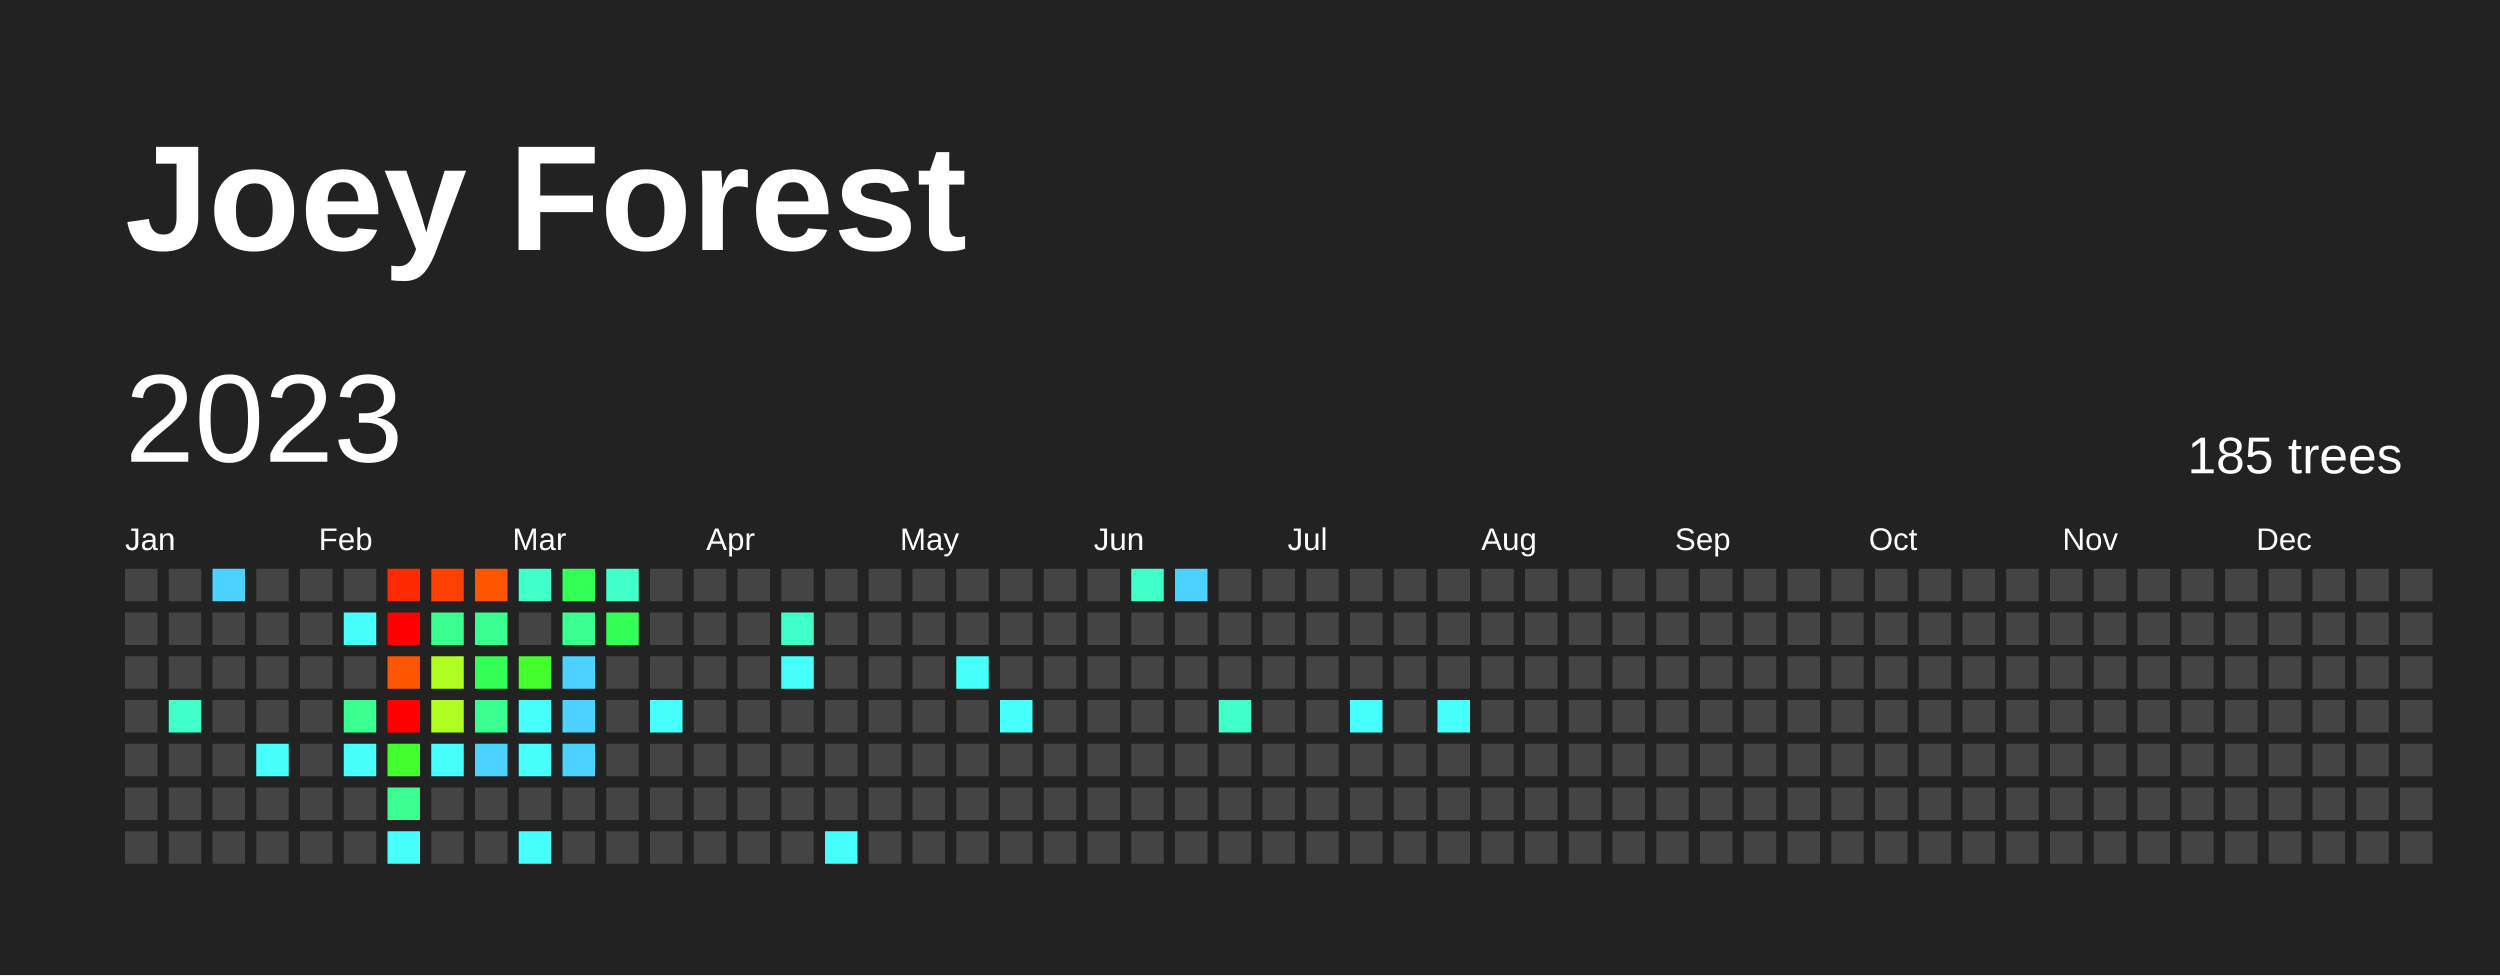
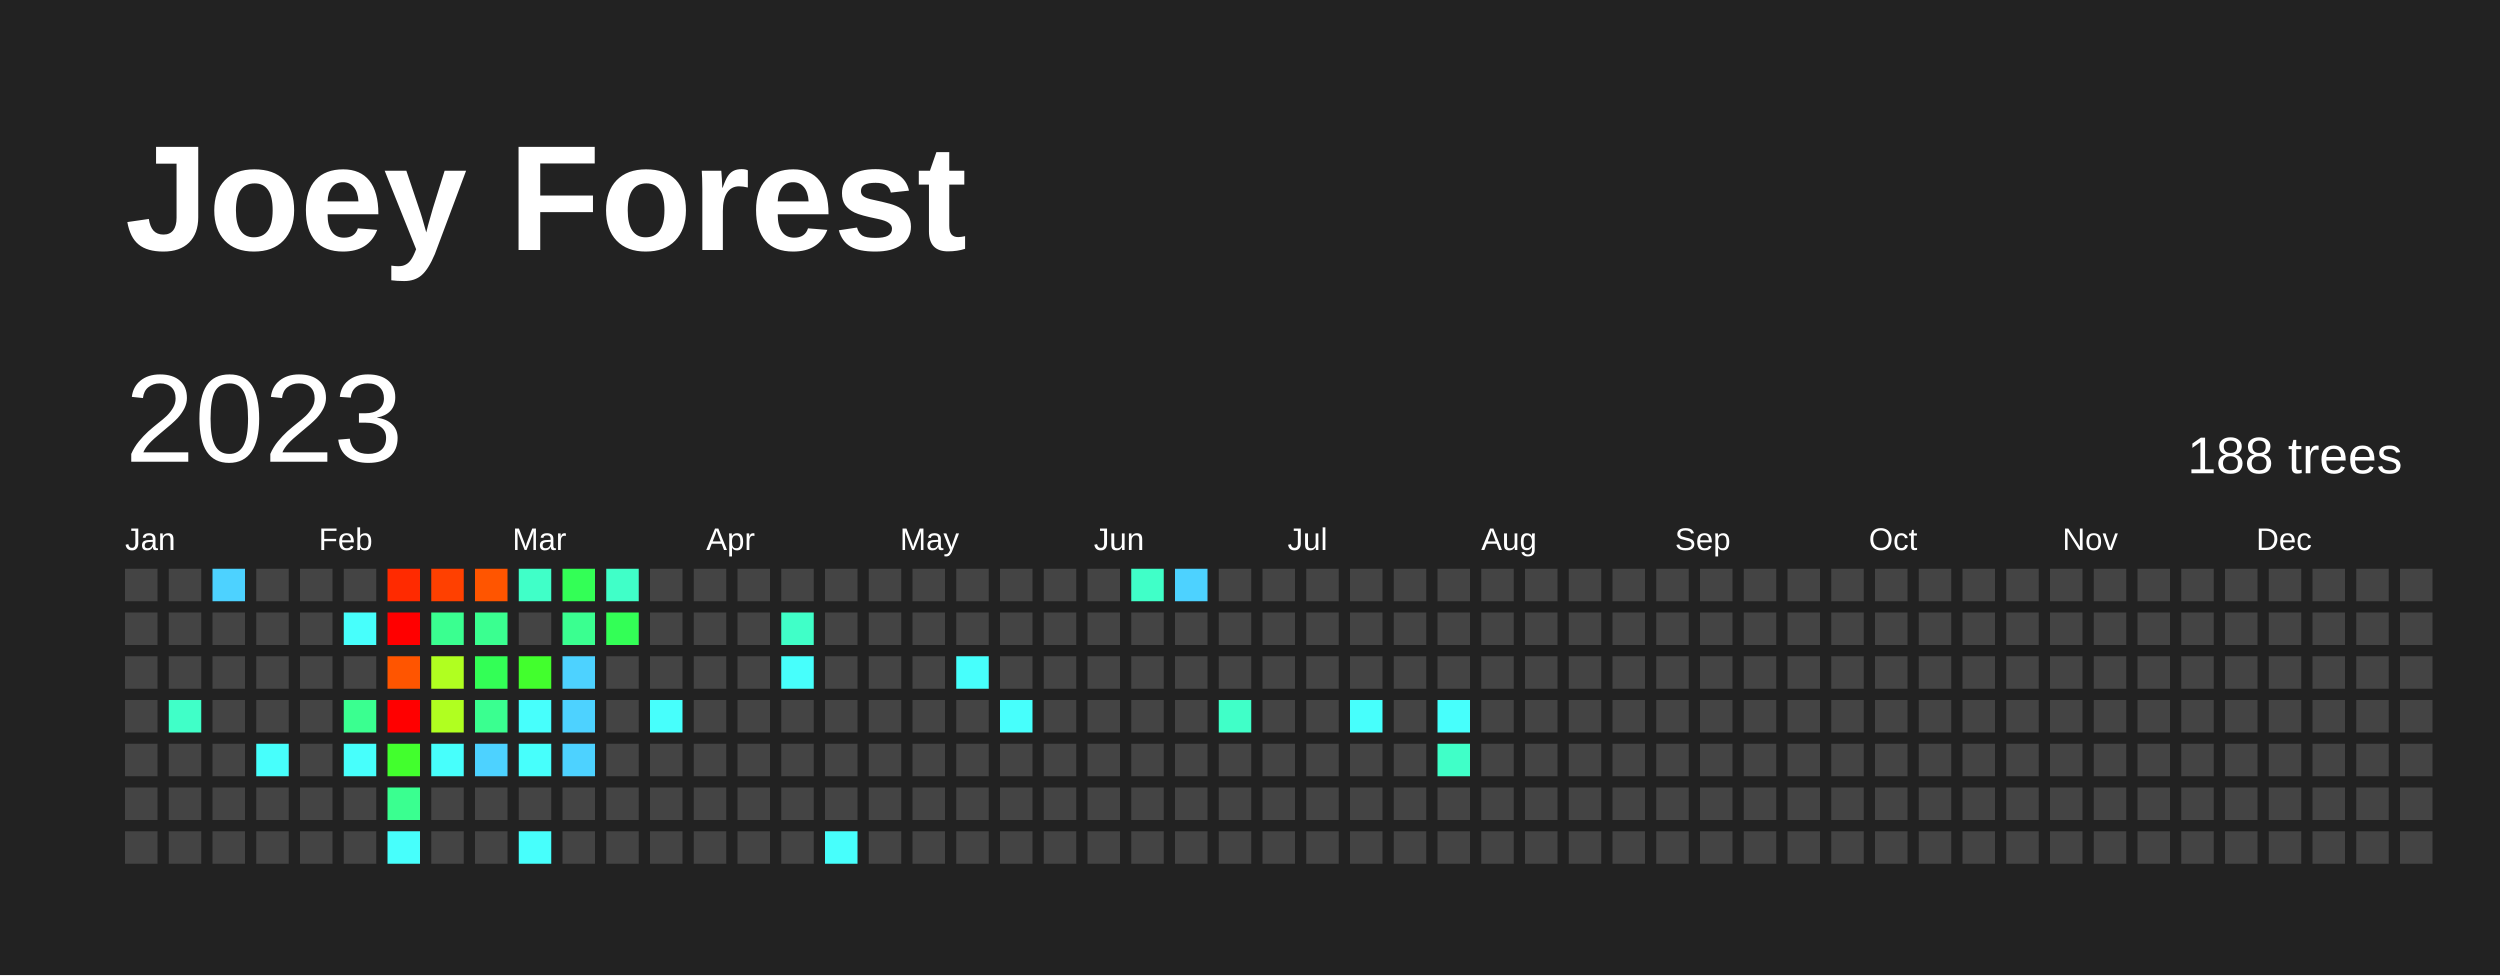
<svg xmlns="http://www.w3.org/2000/svg" baseProfile="full" height="78mm" version="1.1" viewBox="0,0,200,78" width="200mm">
  <defs />
  <rect fill="#222222" height="78" width="200" x="0" y="0" />
  <text fill="#FFFFFF" style="font-size:12px; font-family:Arial; font-weight:bold;" x="10" y="20">Joey Forest</text>
  <text dominant-baseline="hanging" fill="#FFFFFF" style="font-size:10.0px; font-family:Arial;" x="10" y="30">2023</text>
-   <text dominant-baseline="hanging" fill="#FFFFFF" style="font-size:4.125px; font-family:Arial;" x="175" y="35">185 trees</text>
+   <text dominant-baseline="hanging" fill="#FFFFFF" style="font-size:4.125px; font-family:Arial;" x="175" y="35">188 trees</text>
  <text fill="#FFFFFF" style="font-size:2.5px; font-family:Arial" x="10.0" y="44">Jan</text>
  <text fill="#FFFFFF" style="font-size:2.5px; font-family:Arial" x="25.5" y="44">Feb</text>
  <text fill="#FFFFFF" style="font-size:2.5px; font-family:Arial" x="41.0" y="44">Mar</text>
  <text fill="#FFFFFF" style="font-size:2.5px; font-family:Arial" x="56.5" y="44">Apr</text>
  <text fill="#FFFFFF" style="font-size:2.5px; font-family:Arial" x="72.0" y="44">May</text>
  <text fill="#FFFFFF" style="font-size:2.5px; font-family:Arial" x="87.5" y="44">Jun</text>
  <text fill="#FFFFFF" style="font-size:2.5px; font-family:Arial" x="103.0" y="44">Jul</text>
  <text fill="#FFFFFF" style="font-size:2.5px; font-family:Arial" x="118.5" y="44">Aug</text>
  <text fill="#FFFFFF" style="font-size:2.5px; font-family:Arial" x="134.0" y="44">Sep</text>
  <text fill="#FFFFFF" style="font-size:2.5px; font-family:Arial" x="149.5" y="44">Oct</text>
  <text fill="#FFFFFF" style="font-size:2.5px; font-family:Arial" x="165.0" y="44">Nov</text>
  <text fill="#FFFFFF" style="font-size:2.5px; font-family:Arial" x="180.5" y="44">Dec</text>
  <rect fill="#444444" height="2.6" width="2.6" x="10.0" y="45.5" />
  <rect fill="#444444" height="2.6" width="2.6" x="10.0" y="49.0" />
  <rect fill="#444444" height="2.6" width="2.6" x="10.0" y="52.5" />
  <rect fill="#444444" height="2.6" width="2.6" x="10.0" y="56.0" />
  <rect fill="#444444" height="2.6" width="2.6" x="10.0" y="59.5" />
  <rect fill="#444444" height="2.6" width="2.6" x="10.0" y="63.0" />
  <rect fill="#444444" height="2.6" width="2.6" x="10.0" y="66.5" />
  <rect fill="#444444" height="2.6" width="2.6" x="13.5" y="45.5" />
  <rect fill="#444444" height="2.6" width="2.6" x="13.5" y="49.0" />
  <rect fill="#444444" height="2.6" width="2.6" x="13.5" y="52.5" />
  <rect fill="#40ffc8" height="2.6" width="2.6" x="13.5" y="56.0" />
  <rect fill="#444444" height="2.6" width="2.6" x="13.5" y="59.5" />
  <rect fill="#444444" height="2.6" width="2.6" x="13.5" y="63.0" />
  <rect fill="#444444" height="2.6" width="2.6" x="13.5" y="66.5" />
  <rect fill="#4dd2ff" height="2.6" width="2.6" x="17.0" y="45.5" />
  <rect fill="#444444" height="2.6" width="2.6" x="17.0" y="49.0" />
  <rect fill="#444444" height="2.6" width="2.6" x="17.0" y="52.5" />
  <rect fill="#444444" height="2.6" width="2.6" x="17.0" y="56.0" />
  <rect fill="#444444" height="2.6" width="2.6" x="17.0" y="59.5" />
  <rect fill="#444444" height="2.6" width="2.6" x="17.0" y="63.0" />
  <rect fill="#444444" height="2.6" width="2.6" x="17.0" y="66.5" />
  <rect fill="#444444" height="2.6" width="2.6" x="20.5" y="45.5" />
  <rect fill="#444444" height="2.6" width="2.6" x="20.5" y="49.0" />
  <rect fill="#444444" height="2.6" width="2.6" x="20.5" y="52.5" />
  <rect fill="#444444" height="2.6" width="2.6" x="20.5" y="56.0" />
  <rect fill="#47fffc" height="2.6" width="2.6" x="20.5" y="59.5" />
  <rect fill="#444444" height="2.6" width="2.6" x="20.5" y="63.0" />
  <rect fill="#444444" height="2.6" width="2.6" x="20.5" y="66.5" />
  <rect fill="#444444" height="2.6" width="2.6" x="24.0" y="45.5" />
  <rect fill="#444444" height="2.6" width="2.6" x="24.0" y="49.0" />
  <rect fill="#444444" height="2.6" width="2.6" x="24.0" y="52.5" />
  <rect fill="#444444" height="2.6" width="2.6" x="24.0" y="56.0" />
  <rect fill="#444444" height="2.6" width="2.6" x="24.0" y="59.5" />
  <rect fill="#444444" height="2.6" width="2.6" x="24.0" y="63.0" />
  <rect fill="#444444" height="2.6" width="2.6" x="24.0" y="66.5" />
  <rect fill="#444444" height="2.6" width="2.6" x="27.5" y="45.5" />
  <rect fill="#47fffc" height="2.6" width="2.6" x="27.5" y="49.0" />
  <rect fill="#444444" height="2.6" width="2.6" x="27.5" y="52.5" />
  <rect fill="#3aff90" height="2.6" width="2.6" x="27.5" y="56.0" />
  <rect fill="#47fffc" height="2.6" width="2.6" x="27.5" y="59.5" />
  <rect fill="#444444" height="2.6" width="2.6" x="27.5" y="63.0" />
  <rect fill="#444444" height="2.6" width="2.6" x="27.5" y="66.5" />
  <rect fill="#ff2a00" height="2.6" width="2.6" x="31.0" y="45.5" />
  <rect fill="red" height="2.6" width="2.6" x="31.0" y="49.0" />
  <rect fill="#ff5500" height="2.6" width="2.6" x="31.0" y="52.5" />
  <rect fill="red" height="2.6" width="2.6" x="31.0" y="56.0" />
  <rect fill="#42ff2d" height="2.6" width="2.6" x="31.0" y="59.5" />
  <rect fill="#3aff90" height="2.6" width="2.6" x="31.0" y="63.0" />
  <rect fill="#47fffc" height="2.6" width="2.6" x="31.0" y="66.5" />
  <rect fill="#ff4000" height="2.6" width="2.6" x="34.5" y="45.5" />
  <rect fill="#3aff90" height="2.6" width="2.6" x="34.5" y="49.0" />
  <rect fill="#b0ff20" height="2.6" width="2.6" x="34.5" y="52.5" />
  <rect fill="#b0ff20" height="2.6" width="2.6" x="34.5" y="56.0" />
  <rect fill="#47fffc" height="2.6" width="2.6" x="34.5" y="59.5" />
  <rect fill="#444444" height="2.6" width="2.6" x="34.5" y="63.0" />
  <rect fill="#444444" height="2.6" width="2.6" x="34.5" y="66.5" />
  <rect fill="#ff5500" height="2.6" width="2.6" x="38.0" y="45.5" />
  <rect fill="#3aff90" height="2.6" width="2.6" x="38.0" y="49.0" />
  <rect fill="#33ff56" height="2.6" width="2.6" x="38.0" y="52.5" />
  <rect fill="#3aff90" height="2.6" width="2.6" x="38.0" y="56.0" />
  <rect fill="#4dd2ff" height="2.6" width="2.6" x="38.0" y="59.5" />
  <rect fill="#444444" height="2.6" width="2.6" x="38.0" y="63.0" />
  <rect fill="#444444" height="2.6" width="2.6" x="38.0" y="66.5" />
  <rect fill="#40ffc8" height="2.6" width="2.6" x="41.5" y="45.5" />
  <rect fill="#444444" height="2.6" width="2.6" x="41.5" y="49.0" />
  <rect fill="#42ff2d" height="2.6" width="2.6" x="41.5" y="52.5" />
  <rect fill="#47fffc" height="2.6" width="2.6" x="41.5" y="56.0" />
  <rect fill="#47fffc" height="2.6" width="2.6" x="41.5" y="59.5" />
  <rect fill="#444444" height="2.6" width="2.6" x="41.5" y="63.0" />
  <rect fill="#47fffc" height="2.6" width="2.6" x="41.5" y="66.5" />
  <rect fill="#33ff56" height="2.6" width="2.6" x="45.0" y="45.5" />
  <rect fill="#3aff90" height="2.6" width="2.6" x="45.0" y="49.0" />
  <rect fill="#4dd2ff" height="2.6" width="2.6" x="45.0" y="52.5" />
  <rect fill="#4dd2ff" height="2.6" width="2.6" x="45.0" y="56.0" />
  <rect fill="#4dd2ff" height="2.6" width="2.6" x="45.0" y="59.5" />
  <rect fill="#444444" height="2.6" width="2.6" x="45.0" y="63.0" />
  <rect fill="#444444" height="2.6" width="2.6" x="45.0" y="66.5" />
  <rect fill="#40ffc8" height="2.6" width="2.6" x="48.5" y="45.5" />
  <rect fill="#33ff56" height="2.6" width="2.6" x="48.5" y="49.0" />
  <rect fill="#444444" height="2.6" width="2.6" x="48.5" y="52.5" />
  <rect fill="#444444" height="2.6" width="2.6" x="48.5" y="56.0" />
  <rect fill="#444444" height="2.6" width="2.6" x="48.5" y="59.5" />
  <rect fill="#444444" height="2.6" width="2.6" x="48.5" y="63.0" />
  <rect fill="#444444" height="2.6" width="2.6" x="48.5" y="66.5" />
  <rect fill="#444444" height="2.6" width="2.6" x="52.0" y="45.5" />
  <rect fill="#444444" height="2.6" width="2.6" x="52.0" y="49.0" />
  <rect fill="#444444" height="2.6" width="2.6" x="52.0" y="52.5" />
  <rect fill="#47fffc" height="2.6" width="2.6" x="52.0" y="56.0" />
  <rect fill="#444444" height="2.6" width="2.6" x="52.0" y="59.5" />
  <rect fill="#444444" height="2.6" width="2.6" x="52.0" y="63.0" />
  <rect fill="#444444" height="2.6" width="2.6" x="52.0" y="66.5" />
  <rect fill="#444444" height="2.6" width="2.6" x="55.5" y="45.5" />
  <rect fill="#444444" height="2.6" width="2.6" x="55.5" y="49.0" />
  <rect fill="#444444" height="2.6" width="2.6" x="55.5" y="52.5" />
  <rect fill="#444444" height="2.6" width="2.6" x="55.5" y="56.0" />
  <rect fill="#444444" height="2.6" width="2.6" x="55.5" y="59.5" />
  <rect fill="#444444" height="2.6" width="2.6" x="55.5" y="63.0" />
  <rect fill="#444444" height="2.6" width="2.6" x="55.5" y="66.5" />
  <rect fill="#444444" height="2.6" width="2.6" x="59.0" y="45.5" />
  <rect fill="#444444" height="2.6" width="2.6" x="59.0" y="49.0" />
  <rect fill="#444444" height="2.6" width="2.6" x="59.0" y="52.5" />
  <rect fill="#444444" height="2.6" width="2.6" x="59.0" y="56.0" />
  <rect fill="#444444" height="2.6" width="2.6" x="59.0" y="59.5" />
  <rect fill="#444444" height="2.6" width="2.6" x="59.0" y="63.0" />
  <rect fill="#444444" height="2.6" width="2.6" x="59.0" y="66.5" />
  <rect fill="#444444" height="2.6" width="2.6" x="62.5" y="45.5" />
  <rect fill="#40ffc8" height="2.6" width="2.6" x="62.5" y="49.0" />
  <rect fill="#47fffc" height="2.6" width="2.6" x="62.5" y="52.5" />
  <rect fill="#444444" height="2.6" width="2.6" x="62.5" y="56.0" />
  <rect fill="#444444" height="2.6" width="2.6" x="62.5" y="59.5" />
  <rect fill="#444444" height="2.6" width="2.6" x="62.5" y="63.0" />
  <rect fill="#444444" height="2.6" width="2.6" x="62.5" y="66.5" />
  <rect fill="#444444" height="2.6" width="2.6" x="66.0" y="45.5" />
  <rect fill="#444444" height="2.6" width="2.6" x="66.0" y="49.0" />
  <rect fill="#444444" height="2.6" width="2.6" x="66.0" y="52.5" />
  <rect fill="#444444" height="2.6" width="2.6" x="66.0" y="56.0" />
  <rect fill="#444444" height="2.6" width="2.6" x="66.0" y="59.5" />
  <rect fill="#444444" height="2.6" width="2.6" x="66.0" y="63.0" />
  <rect fill="#47fffc" height="2.6" width="2.6" x="66.0" y="66.5" />
  <rect fill="#444444" height="2.6" width="2.6" x="69.5" y="45.5" />
  <rect fill="#444444" height="2.6" width="2.6" x="69.5" y="49.0" />
  <rect fill="#444444" height="2.6" width="2.6" x="69.5" y="52.5" />
  <rect fill="#444444" height="2.6" width="2.6" x="69.5" y="56.0" />
  <rect fill="#444444" height="2.6" width="2.6" x="69.5" y="59.5" />
  <rect fill="#444444" height="2.6" width="2.6" x="69.5" y="63.0" />
  <rect fill="#444444" height="2.6" width="2.6" x="69.5" y="66.5" />
  <rect fill="#444444" height="2.6" width="2.6" x="73.0" y="45.5" />
  <rect fill="#444444" height="2.6" width="2.6" x="73.0" y="49.0" />
  <rect fill="#444444" height="2.6" width="2.6" x="73.0" y="52.5" />
  <rect fill="#444444" height="2.6" width="2.6" x="73.0" y="56.0" />
  <rect fill="#444444" height="2.6" width="2.6" x="73.0" y="59.5" />
  <rect fill="#444444" height="2.6" width="2.6" x="73.0" y="63.0" />
  <rect fill="#444444" height="2.6" width="2.6" x="73.0" y="66.5" />
  <rect fill="#444444" height="2.6" width="2.6" x="76.5" y="45.5" />
  <rect fill="#444444" height="2.6" width="2.6" x="76.5" y="49.0" />
  <rect fill="#47fffc" height="2.6" width="2.6" x="76.5" y="52.5" />
  <rect fill="#444444" height="2.6" width="2.6" x="76.5" y="56.0" />
  <rect fill="#444444" height="2.6" width="2.6" x="76.5" y="59.5" />
  <rect fill="#444444" height="2.6" width="2.6" x="76.5" y="63.0" />
  <rect fill="#444444" height="2.6" width="2.6" x="76.5" y="66.5" />
  <rect fill="#444444" height="2.6" width="2.6" x="80.0" y="45.5" />
  <rect fill="#444444" height="2.6" width="2.6" x="80.0" y="49.0" />
  <rect fill="#444444" height="2.6" width="2.6" x="80.0" y="52.5" />
  <rect fill="#47fffc" height="2.6" width="2.6" x="80.0" y="56.0" />
  <rect fill="#444444" height="2.6" width="2.6" x="80.0" y="59.5" />
  <rect fill="#444444" height="2.6" width="2.6" x="80.0" y="63.0" />
  <rect fill="#444444" height="2.6" width="2.6" x="80.0" y="66.5" />
  <rect fill="#444444" height="2.6" width="2.6" x="83.5" y="45.5" />
  <rect fill="#444444" height="2.6" width="2.6" x="83.5" y="49.0" />
  <rect fill="#444444" height="2.6" width="2.6" x="83.5" y="52.5" />
  <rect fill="#444444" height="2.6" width="2.6" x="83.5" y="56.0" />
  <rect fill="#444444" height="2.6" width="2.6" x="83.5" y="59.5" />
  <rect fill="#444444" height="2.6" width="2.6" x="83.5" y="63.0" />
  <rect fill="#444444" height="2.6" width="2.6" x="83.5" y="66.5" />
  <rect fill="#444444" height="2.6" width="2.6" x="87.0" y="45.5" />
  <rect fill="#444444" height="2.6" width="2.6" x="87.0" y="49.0" />
  <rect fill="#444444" height="2.6" width="2.6" x="87.0" y="52.5" />
  <rect fill="#444444" height="2.6" width="2.6" x="87.0" y="56.0" />
  <rect fill="#444444" height="2.6" width="2.6" x="87.0" y="59.5" />
  <rect fill="#444444" height="2.6" width="2.6" x="87.0" y="63.0" />
  <rect fill="#444444" height="2.6" width="2.6" x="87.0" y="66.5" />
  <rect fill="#40ffc8" height="2.6" width="2.6" x="90.5" y="45.5" />
  <rect fill="#444444" height="2.6" width="2.6" x="90.5" y="49.0" />
  <rect fill="#444444" height="2.6" width="2.6" x="90.5" y="52.5" />
  <rect fill="#444444" height="2.6" width="2.6" x="90.5" y="56.0" />
  <rect fill="#444444" height="2.6" width="2.6" x="90.5" y="59.5" />
  <rect fill="#444444" height="2.6" width="2.6" x="90.5" y="63.0" />
  <rect fill="#444444" height="2.6" width="2.6" x="90.5" y="66.5" />
  <rect fill="#4dd2ff" height="2.6" width="2.6" x="94.0" y="45.5" />
  <rect fill="#444444" height="2.6" width="2.6" x="94.0" y="49.0" />
  <rect fill="#444444" height="2.6" width="2.6" x="94.0" y="52.5" />
  <rect fill="#444444" height="2.6" width="2.6" x="94.0" y="56.0" />
  <rect fill="#444444" height="2.6" width="2.6" x="94.0" y="59.5" />
  <rect fill="#444444" height="2.6" width="2.6" x="94.0" y="63.0" />
  <rect fill="#444444" height="2.6" width="2.6" x="94.0" y="66.5" />
  <rect fill="#444444" height="2.6" width="2.6" x="97.5" y="45.5" />
  <rect fill="#444444" height="2.6" width="2.6" x="97.5" y="49.0" />
  <rect fill="#444444" height="2.6" width="2.6" x="97.5" y="52.5" />
  <rect fill="#40ffc8" height="2.6" width="2.6" x="97.5" y="56.0" />
  <rect fill="#444444" height="2.6" width="2.6" x="97.5" y="59.5" />
  <rect fill="#444444" height="2.6" width="2.6" x="97.5" y="63.0" />
  <rect fill="#444444" height="2.6" width="2.6" x="97.5" y="66.5" />
  <rect fill="#444444" height="2.6" width="2.6" x="101.0" y="45.5" />
  <rect fill="#444444" height="2.6" width="2.6" x="101.0" y="49.0" />
  <rect fill="#444444" height="2.6" width="2.6" x="101.0" y="52.5" />
  <rect fill="#444444" height="2.6" width="2.6" x="101.0" y="56.0" />
  <rect fill="#444444" height="2.6" width="2.6" x="101.0" y="59.5" />
  <rect fill="#444444" height="2.6" width="2.6" x="101.0" y="63.0" />
  <rect fill="#444444" height="2.6" width="2.6" x="101.0" y="66.5" />
  <rect fill="#444444" height="2.6" width="2.6" x="104.5" y="45.5" />
  <rect fill="#444444" height="2.6" width="2.6" x="104.5" y="49.0" />
  <rect fill="#444444" height="2.6" width="2.6" x="104.5" y="52.5" />
  <rect fill="#444444" height="2.6" width="2.6" x="104.5" y="56.0" />
  <rect fill="#444444" height="2.6" width="2.6" x="104.5" y="59.5" />
  <rect fill="#444444" height="2.6" width="2.6" x="104.5" y="63.0" />
  <rect fill="#444444" height="2.6" width="2.6" x="104.5" y="66.5" />
  <rect fill="#444444" height="2.6" width="2.6" x="108.0" y="45.5" />
  <rect fill="#444444" height="2.6" width="2.6" x="108.0" y="49.0" />
  <rect fill="#444444" height="2.6" width="2.6" x="108.0" y="52.5" />
  <rect fill="#47fffc" height="2.6" width="2.6" x="108.0" y="56.0" />
  <rect fill="#444444" height="2.6" width="2.6" x="108.0" y="59.5" />
  <rect fill="#444444" height="2.6" width="2.6" x="108.0" y="63.0" />
  <rect fill="#444444" height="2.6" width="2.6" x="108.0" y="66.5" />
  <rect fill="#444444" height="2.6" width="2.6" x="111.5" y="45.5" />
  <rect fill="#444444" height="2.6" width="2.6" x="111.5" y="49.0" />
  <rect fill="#444444" height="2.6" width="2.6" x="111.5" y="52.5" />
  <rect fill="#444444" height="2.6" width="2.6" x="111.5" y="56.0" />
  <rect fill="#444444" height="2.6" width="2.6" x="111.5" y="59.5" />
  <rect fill="#444444" height="2.6" width="2.6" x="111.5" y="63.0" />
  <rect fill="#444444" height="2.6" width="2.6" x="111.5" y="66.5" />
  <rect fill="#444444" height="2.6" width="2.6" x="115.0" y="45.5" />
  <rect fill="#444444" height="2.6" width="2.6" x="115.0" y="49.0" />
  <rect fill="#444444" height="2.6" width="2.6" x="115.0" y="52.5" />
  <rect fill="#47fffc" height="2.6" width="2.6" x="115.0" y="56.0" />
-   <rect fill="#444444" height="2.6" width="2.6" x="115.0" y="59.5" />
+   <rect fill="#40ffc8" height="2.6" width="2.6" x="115.0" y="59.5" />
  <rect fill="#444444" height="2.6" width="2.6" x="115.0" y="63.0" />
  <rect fill="#444444" height="2.6" width="2.6" x="115.0" y="66.5" />
  <rect fill="#444444" height="2.6" width="2.6" x="118.5" y="45.5" />
  <rect fill="#444444" height="2.6" width="2.6" x="118.5" y="49.0" />
  <rect fill="#444444" height="2.6" width="2.6" x="118.5" y="52.5" />
  <rect fill="#444444" height="2.6" width="2.6" x="118.5" y="56.0" />
  <rect fill="#444444" height="2.6" width="2.6" x="118.5" y="59.5" />
  <rect fill="#444444" height="2.6" width="2.6" x="118.5" y="63.0" />
  <rect fill="#444444" height="2.6" width="2.6" x="118.5" y="66.5" />
  <rect fill="#444444" height="2.6" width="2.6" x="122.0" y="45.5" />
  <rect fill="#444444" height="2.6" width="2.6" x="122.0" y="49.0" />
  <rect fill="#444444" height="2.6" width="2.6" x="122.0" y="52.5" />
  <rect fill="#444444" height="2.6" width="2.6" x="122.0" y="56.0" />
  <rect fill="#444444" height="2.6" width="2.6" x="122.0" y="59.5" />
  <rect fill="#444444" height="2.6" width="2.6" x="122.0" y="63.0" />
  <rect fill="#444444" height="2.6" width="2.6" x="122.0" y="66.5" />
  <rect fill="#444444" height="2.6" width="2.6" x="125.5" y="45.5" />
  <rect fill="#444444" height="2.6" width="2.6" x="125.5" y="49.0" />
  <rect fill="#444444" height="2.6" width="2.6" x="125.5" y="52.5" />
  <rect fill="#444444" height="2.6" width="2.6" x="125.5" y="56.0" />
  <rect fill="#444444" height="2.6" width="2.6" x="125.5" y="59.5" />
  <rect fill="#444444" height="2.6" width="2.6" x="125.5" y="63.0" />
  <rect fill="#444444" height="2.6" width="2.6" x="125.5" y="66.5" />
  <rect fill="#444444" height="2.6" width="2.6" x="129.0" y="45.5" />
  <rect fill="#444444" height="2.6" width="2.6" x="129.0" y="49.0" />
  <rect fill="#444444" height="2.6" width="2.6" x="129.0" y="52.5" />
  <rect fill="#444444" height="2.6" width="2.6" x="129.0" y="56.0" />
  <rect fill="#444444" height="2.6" width="2.6" x="129.0" y="59.5" />
  <rect fill="#444444" height="2.6" width="2.6" x="129.0" y="63.0" />
  <rect fill="#444444" height="2.6" width="2.6" x="129.0" y="66.5" />
  <rect fill="#444444" height="2.6" width="2.6" x="132.5" y="45.5" />
  <rect fill="#444444" height="2.6" width="2.6" x="132.5" y="49.0" />
  <rect fill="#444444" height="2.6" width="2.6" x="132.5" y="52.5" />
  <rect fill="#444444" height="2.6" width="2.6" x="132.5" y="56.0" />
  <rect fill="#444444" height="2.6" width="2.6" x="132.5" y="59.5" />
  <rect fill="#444444" height="2.6" width="2.6" x="132.5" y="63.0" />
  <rect fill="#444444" height="2.6" width="2.6" x="132.5" y="66.5" />
  <rect fill="#444444" height="2.6" width="2.6" x="136.0" y="45.5" />
  <rect fill="#444444" height="2.6" width="2.6" x="136.0" y="49.0" />
  <rect fill="#444444" height="2.6" width="2.6" x="136.0" y="52.5" />
  <rect fill="#444444" height="2.6" width="2.6" x="136.0" y="56.0" />
  <rect fill="#444444" height="2.6" width="2.6" x="136.0" y="59.5" />
  <rect fill="#444444" height="2.6" width="2.6" x="136.0" y="63.0" />
  <rect fill="#444444" height="2.6" width="2.6" x="136.0" y="66.5" />
  <rect fill="#444444" height="2.6" width="2.6" x="139.5" y="45.5" />
  <rect fill="#444444" height="2.6" width="2.6" x="139.5" y="49.0" />
  <rect fill="#444444" height="2.6" width="2.6" x="139.5" y="52.5" />
  <rect fill="#444444" height="2.6" width="2.6" x="139.5" y="56.0" />
  <rect fill="#444444" height="2.6" width="2.6" x="139.5" y="59.5" />
  <rect fill="#444444" height="2.6" width="2.6" x="139.5" y="63.0" />
  <rect fill="#444444" height="2.6" width="2.6" x="139.5" y="66.5" />
  <rect fill="#444444" height="2.6" width="2.6" x="143.0" y="45.5" />
  <rect fill="#444444" height="2.6" width="2.6" x="143.0" y="49.0" />
  <rect fill="#444444" height="2.6" width="2.6" x="143.0" y="52.5" />
  <rect fill="#444444" height="2.6" width="2.6" x="143.0" y="56.0" />
  <rect fill="#444444" height="2.6" width="2.6" x="143.0" y="59.5" />
  <rect fill="#444444" height="2.6" width="2.6" x="143.0" y="63.0" />
  <rect fill="#444444" height="2.6" width="2.6" x="143.0" y="66.5" />
  <rect fill="#444444" height="2.6" width="2.6" x="146.5" y="45.5" />
  <rect fill="#444444" height="2.6" width="2.6" x="146.5" y="49.0" />
  <rect fill="#444444" height="2.6" width="2.6" x="146.5" y="52.5" />
  <rect fill="#444444" height="2.6" width="2.6" x="146.5" y="56.0" />
  <rect fill="#444444" height="2.6" width="2.6" x="146.5" y="59.5" />
  <rect fill="#444444" height="2.6" width="2.6" x="146.5" y="63.0" />
  <rect fill="#444444" height="2.6" width="2.6" x="146.5" y="66.5" />
  <rect fill="#444444" height="2.6" width="2.6" x="150.0" y="45.5" />
  <rect fill="#444444" height="2.6" width="2.6" x="150.0" y="49.0" />
  <rect fill="#444444" height="2.6" width="2.6" x="150.0" y="52.5" />
  <rect fill="#444444" height="2.6" width="2.6" x="150.0" y="56.0" />
  <rect fill="#444444" height="2.6" width="2.6" x="150.0" y="59.5" />
  <rect fill="#444444" height="2.6" width="2.6" x="150.0" y="63.0" />
  <rect fill="#444444" height="2.6" width="2.6" x="150.0" y="66.5" />
  <rect fill="#444444" height="2.6" width="2.6" x="153.5" y="45.5" />
  <rect fill="#444444" height="2.6" width="2.6" x="153.5" y="49.0" />
  <rect fill="#444444" height="2.6" width="2.6" x="153.5" y="52.5" />
  <rect fill="#444444" height="2.6" width="2.6" x="153.5" y="56.0" />
  <rect fill="#444444" height="2.6" width="2.6" x="153.5" y="59.5" />
  <rect fill="#444444" height="2.6" width="2.6" x="153.5" y="63.0" />
  <rect fill="#444444" height="2.6" width="2.6" x="153.5" y="66.5" />
  <rect fill="#444444" height="2.6" width="2.6" x="157.0" y="45.5" />
  <rect fill="#444444" height="2.6" width="2.6" x="157.0" y="49.0" />
  <rect fill="#444444" height="2.6" width="2.6" x="157.0" y="52.5" />
  <rect fill="#444444" height="2.6" width="2.6" x="157.0" y="56.0" />
  <rect fill="#444444" height="2.6" width="2.6" x="157.0" y="59.5" />
  <rect fill="#444444" height="2.6" width="2.6" x="157.0" y="63.0" />
  <rect fill="#444444" height="2.6" width="2.6" x="157.0" y="66.5" />
  <rect fill="#444444" height="2.6" width="2.6" x="160.5" y="45.5" />
  <rect fill="#444444" height="2.6" width="2.6" x="160.5" y="49.0" />
  <rect fill="#444444" height="2.6" width="2.6" x="160.5" y="52.5" />
  <rect fill="#444444" height="2.6" width="2.6" x="160.5" y="56.0" />
  <rect fill="#444444" height="2.6" width="2.6" x="160.5" y="59.5" />
  <rect fill="#444444" height="2.6" width="2.6" x="160.5" y="63.0" />
  <rect fill="#444444" height="2.6" width="2.6" x="160.5" y="66.5" />
  <rect fill="#444444" height="2.6" width="2.6" x="164.0" y="45.5" />
  <rect fill="#444444" height="2.6" width="2.6" x="164.0" y="49.0" />
  <rect fill="#444444" height="2.6" width="2.6" x="164.0" y="52.5" />
  <rect fill="#444444" height="2.6" width="2.6" x="164.0" y="56.0" />
  <rect fill="#444444" height="2.6" width="2.6" x="164.0" y="59.5" />
  <rect fill="#444444" height="2.6" width="2.6" x="164.0" y="63.0" />
  <rect fill="#444444" height="2.6" width="2.6" x="164.0" y="66.5" />
  <rect fill="#444444" height="2.6" width="2.6" x="167.5" y="45.5" />
  <rect fill="#444444" height="2.6" width="2.6" x="167.5" y="49.0" />
  <rect fill="#444444" height="2.6" width="2.6" x="167.5" y="52.5" />
  <rect fill="#444444" height="2.6" width="2.6" x="167.5" y="56.0" />
  <rect fill="#444444" height="2.6" width="2.6" x="167.5" y="59.5" />
  <rect fill="#444444" height="2.6" width="2.6" x="167.5" y="63.0" />
  <rect fill="#444444" height="2.6" width="2.6" x="167.5" y="66.5" />
  <rect fill="#444444" height="2.6" width="2.6" x="171.0" y="45.5" />
  <rect fill="#444444" height="2.6" width="2.6" x="171.0" y="49.0" />
  <rect fill="#444444" height="2.6" width="2.6" x="171.0" y="52.5" />
  <rect fill="#444444" height="2.6" width="2.6" x="171.0" y="56.0" />
  <rect fill="#444444" height="2.6" width="2.6" x="171.0" y="59.5" />
  <rect fill="#444444" height="2.6" width="2.6" x="171.0" y="63.0" />
  <rect fill="#444444" height="2.6" width="2.6" x="171.0" y="66.5" />
  <rect fill="#444444" height="2.6" width="2.6" x="174.5" y="45.5" />
  <rect fill="#444444" height="2.6" width="2.6" x="174.5" y="49.0" />
  <rect fill="#444444" height="2.6" width="2.6" x="174.5" y="52.5" />
  <rect fill="#444444" height="2.6" width="2.6" x="174.5" y="56.0" />
  <rect fill="#444444" height="2.6" width="2.6" x="174.5" y="59.5" />
  <rect fill="#444444" height="2.6" width="2.6" x="174.5" y="63.0" />
  <rect fill="#444444" height="2.6" width="2.6" x="174.5" y="66.5" />
  <rect fill="#444444" height="2.6" width="2.6" x="178.0" y="45.5" />
  <rect fill="#444444" height="2.6" width="2.6" x="178.0" y="49.0" />
  <rect fill="#444444" height="2.6" width="2.6" x="178.0" y="52.5" />
  <rect fill="#444444" height="2.6" width="2.6" x="178.0" y="56.0" />
  <rect fill="#444444" height="2.6" width="2.6" x="178.0" y="59.5" />
  <rect fill="#444444" height="2.6" width="2.6" x="178.0" y="63.0" />
  <rect fill="#444444" height="2.6" width="2.6" x="178.0" y="66.5" />
  <rect fill="#444444" height="2.6" width="2.6" x="181.5" y="45.5" />
  <rect fill="#444444" height="2.6" width="2.6" x="181.5" y="49.0" />
  <rect fill="#444444" height="2.6" width="2.6" x="181.5" y="52.5" />
  <rect fill="#444444" height="2.6" width="2.6" x="181.5" y="56.0" />
  <rect fill="#444444" height="2.6" width="2.6" x="181.5" y="59.5" />
  <rect fill="#444444" height="2.6" width="2.6" x="181.5" y="63.0" />
  <rect fill="#444444" height="2.6" width="2.6" x="181.5" y="66.5" />
  <rect fill="#444444" height="2.6" width="2.6" x="185.0" y="45.5" />
  <rect fill="#444444" height="2.6" width="2.6" x="185.0" y="49.0" />
  <rect fill="#444444" height="2.6" width="2.6" x="185.0" y="52.5" />
  <rect fill="#444444" height="2.6" width="2.6" x="185.0" y="56.0" />
  <rect fill="#444444" height="2.6" width="2.6" x="185.0" y="59.5" />
  <rect fill="#444444" height="2.6" width="2.6" x="185.0" y="63.0" />
  <rect fill="#444444" height="2.6" width="2.6" x="185.0" y="66.5" />
  <rect fill="#444444" height="2.6" width="2.6" x="188.5" y="45.5" />
  <rect fill="#444444" height="2.6" width="2.6" x="188.5" y="49.0" />
  <rect fill="#444444" height="2.6" width="2.6" x="188.5" y="52.5" />
  <rect fill="#444444" height="2.6" width="2.6" x="188.5" y="56.0" />
  <rect fill="#444444" height="2.6" width="2.6" x="188.5" y="59.5" />
  <rect fill="#444444" height="2.6" width="2.6" x="188.5" y="63.0" />
  <rect fill="#444444" height="2.6" width="2.6" x="188.5" y="66.5" />
  <rect fill="#444444" height="2.6" width="2.6" x="192.0" y="45.5" />
  <rect fill="#444444" height="2.6" width="2.6" x="192.0" y="49.0" />
  <rect fill="#444444" height="2.6" width="2.6" x="192.0" y="52.5" />
  <rect fill="#444444" height="2.6" width="2.6" x="192.0" y="56.0" />
  <rect fill="#444444" height="2.6" width="2.6" x="192.0" y="59.5" />
  <rect fill="#444444" height="2.6" width="2.6" x="192.0" y="63.0" />
  <rect fill="#444444" height="2.6" width="2.6" x="192.0" y="66.5" />
</svg>
